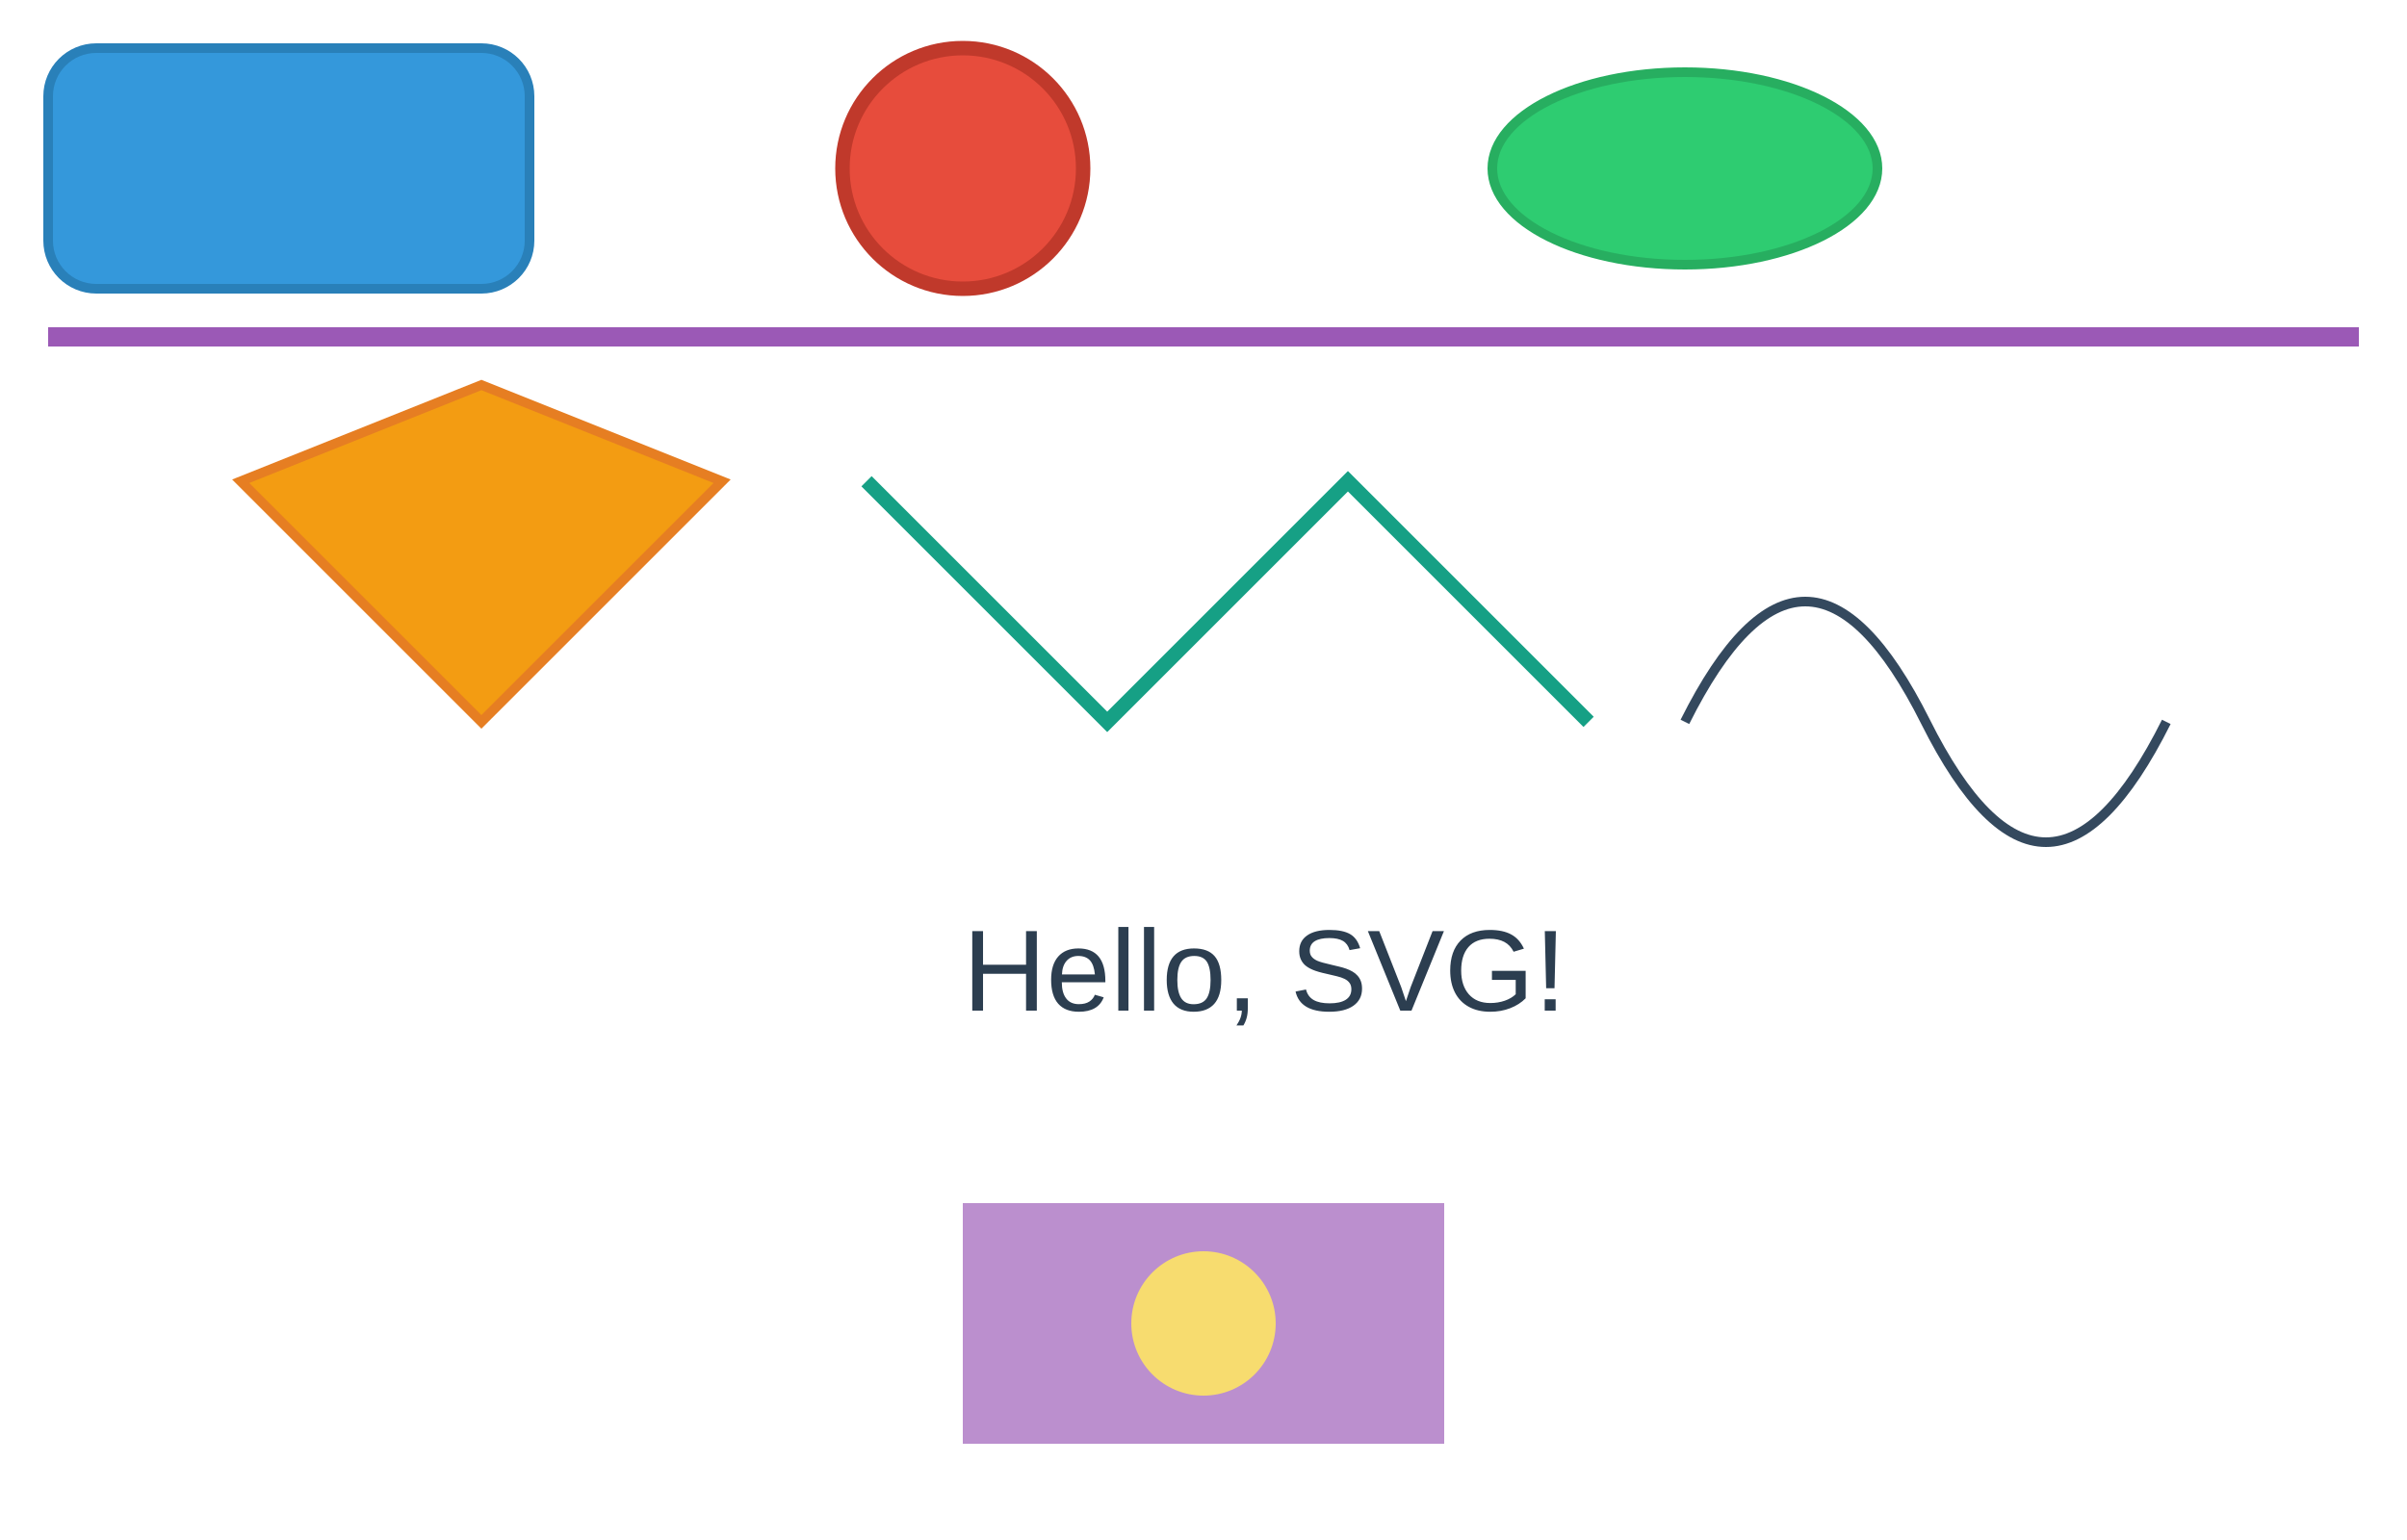
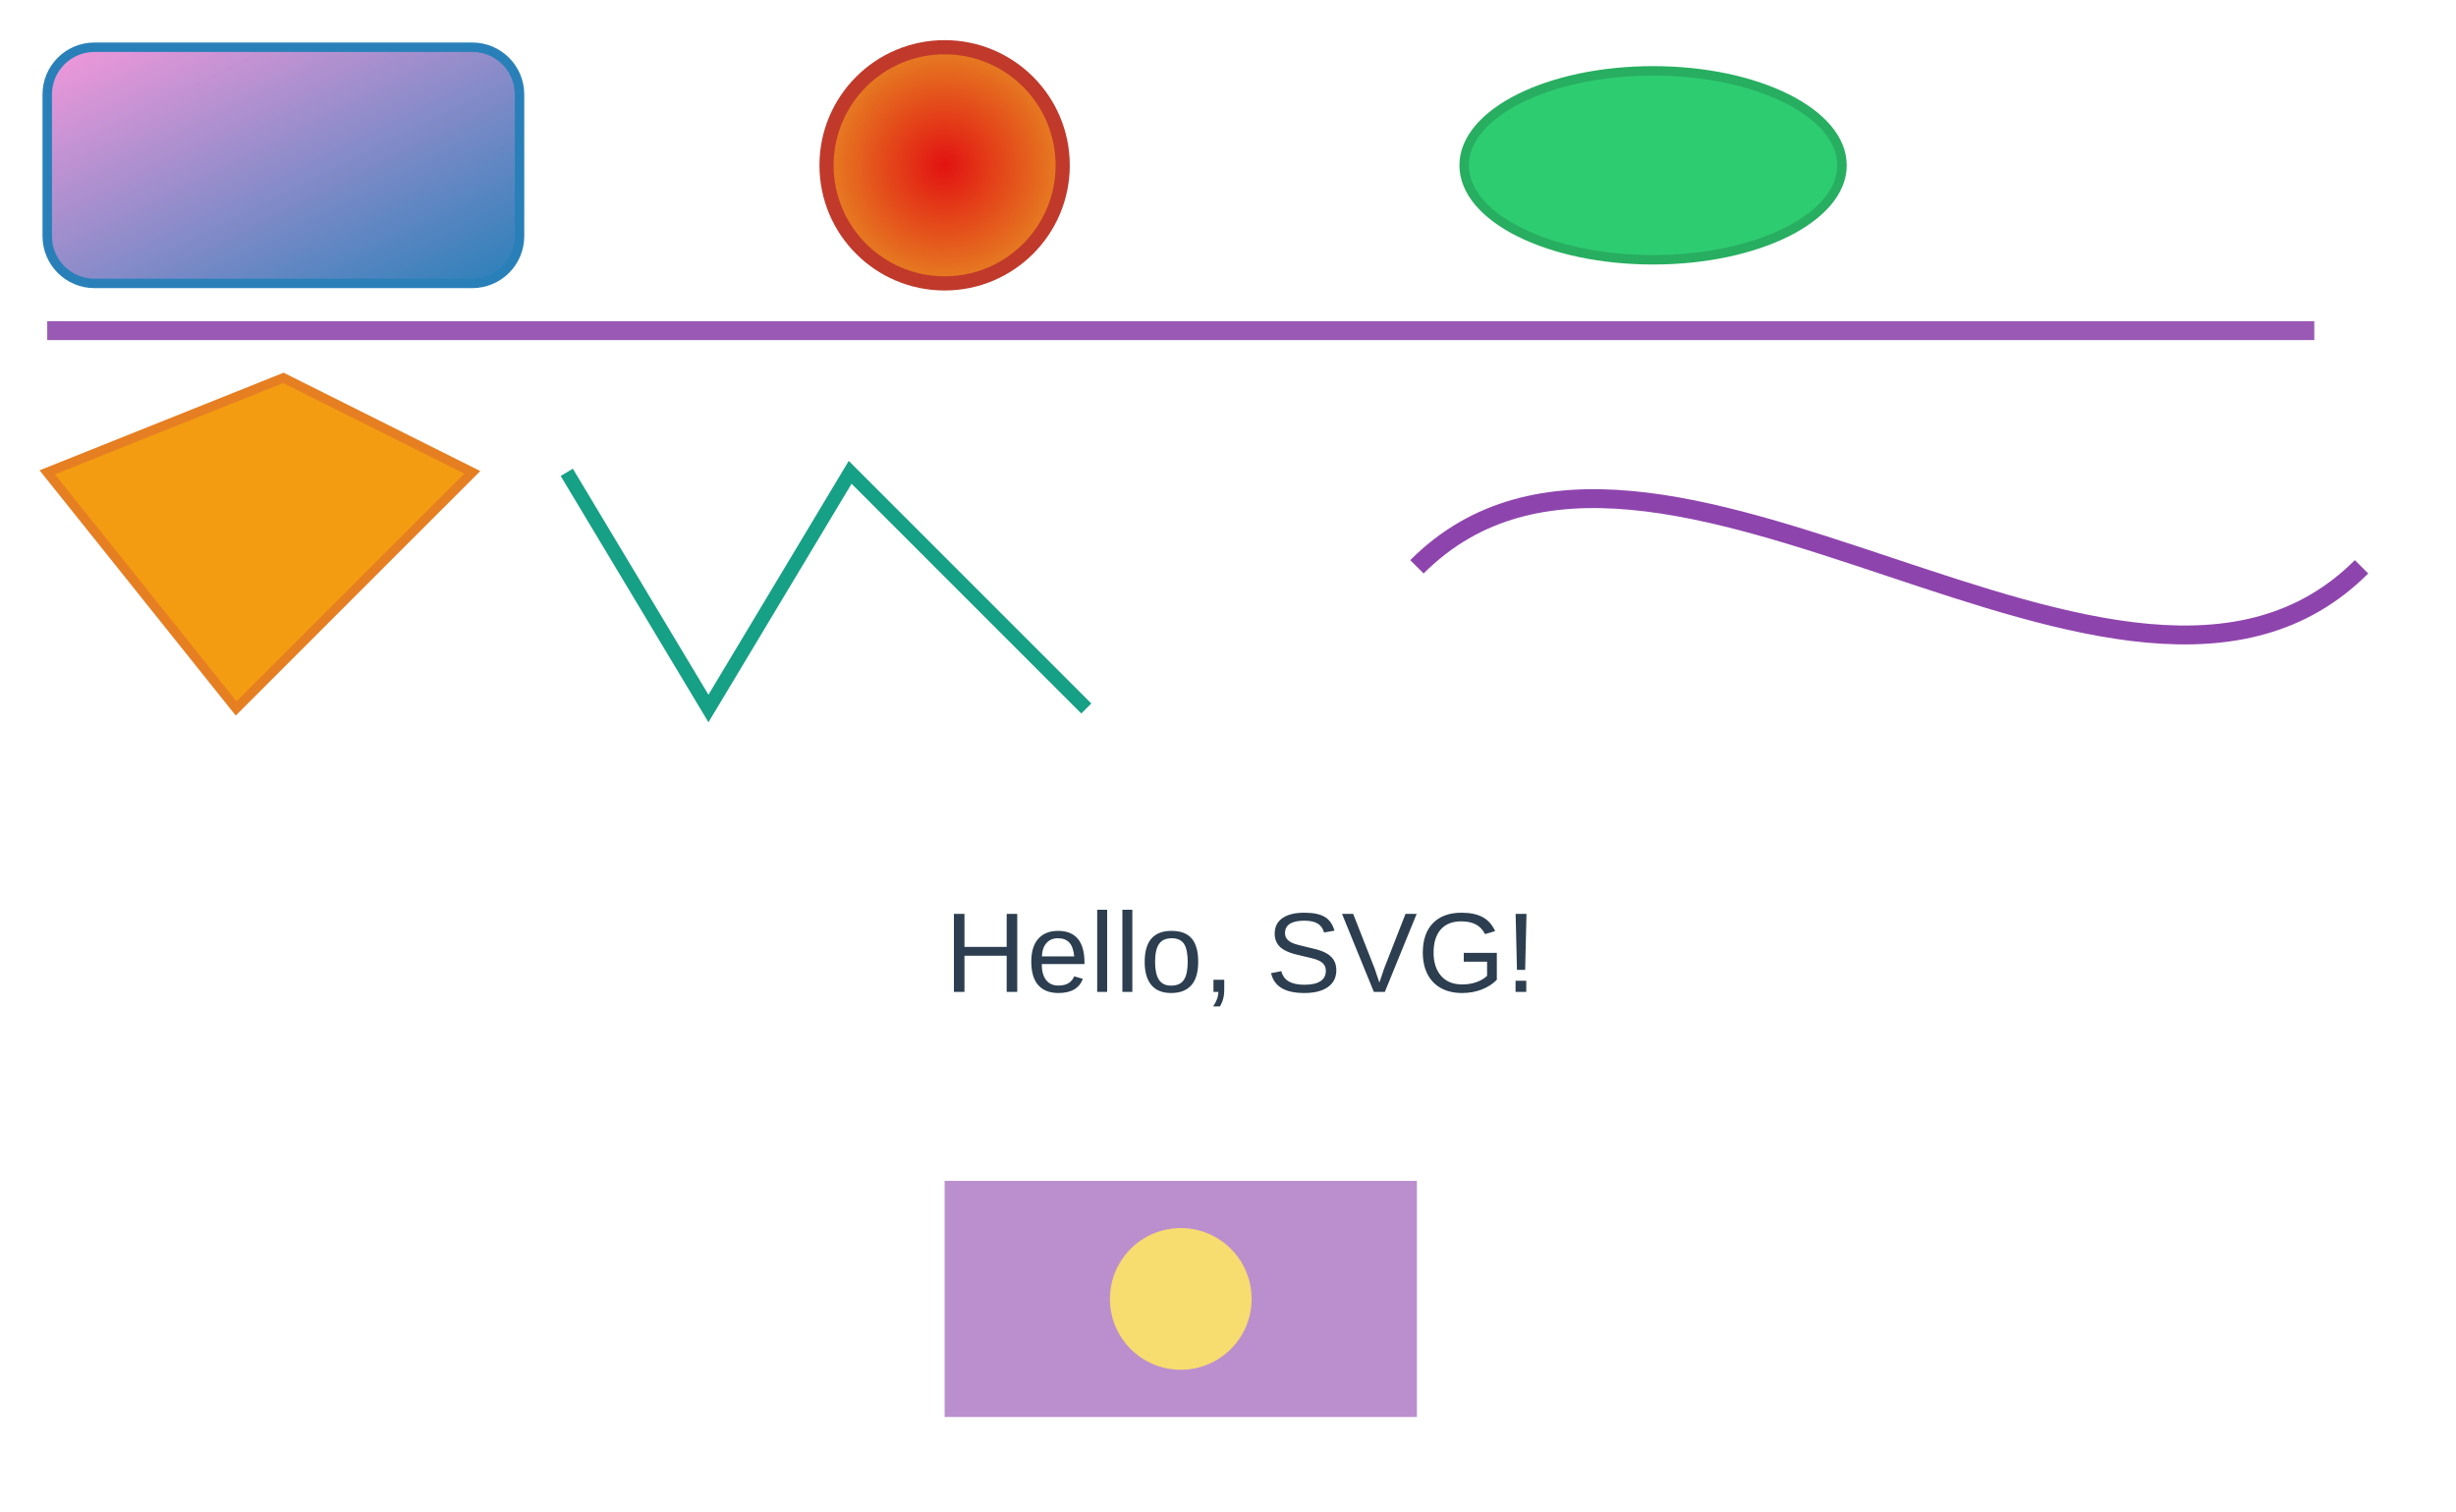
- <svg xmlns="http://www.w3.org/2000/svg" width="500" height="320" viewBox="0 0 500 320" style="background:#000000">
-   <rect x="10" y="10" width="100" height="50" fill="#3498db" stroke="#2980b9" stroke-width="2" rx="10" ry="10" />
-   <circle cx="200" cy="35" r="25" fill="#e74c3c" stroke="#c0392b" stroke-width="3" />
+ <svg xmlns="http://www.w3.org/2000/svg" width="520" height="320" viewBox="0 0 520 320" style="background:#000000">
+   <defs>
+     <linearGradient id="linearGradient1" x1="0%" y1="0%" x2="100%" y2="100%">
+       <stop offset="0%" style="stop-color:#f498db; stop-opacity:1" />
+       <stop offset="100%" style="stop-color:#2980b9; stop-opacity:1" />
+     </linearGradient>
+     <radialGradient id="radialGradient1" cx="50%" cy="50%" r="50%">
+       <stop offset="0%" style="stop-color:#e21312; stop-opacity:1" />
+       <stop offset="100%" style="stop-color:#e67e22; stop-opacity:1" />
+     </radialGradient>
+   </defs>
+   <rect x="10" y="10" width="100" height="50" fill="url(#linearGradient1)" stroke="#2980b9" stroke-width="2" rx="10" ry="10" />
+   <circle cx="200" cy="35" r="25" fill="url(#radialGradient1)" stroke="#c0392b" stroke-width="3" />
  <ellipse cx="350" cy="35" rx="40" ry="20" fill="#2ecc71" stroke="#27ae60" stroke-width="2" />
  <line x1="10" y1="70" x2="490" y2="70" stroke="#9b59b6" stroke-width="4" />
-   <polygon points="50,100 100,80 150,100 100,150" fill="#f39c12" stroke="#e67e22" stroke-width="2" />
-   <polyline points="180,100 230,150 280,100 330,150" fill="none" stroke="#16a085" stroke-width="3" />
-   <path d="M 350,150 Q 375,100 400,150 T 450,150" fill="none" stroke="#34495e" stroke-width="2" />
+   <polygon points="10,100 60,80 100,100 50,150" fill="#f39c12" stroke="#e67e22" stroke-width="2" />
+   <polyline points="120,100 150,150 180,100 230,150" fill="none" stroke="#16a085" stroke-width="3" />
+   <path d="M 300 120 C 350 70, 450 170, 500 120" stroke="#8e44ad" stroke-width="4" fill="none" />
  <text x="200" y="210" font-family="Arial" font-size="24" fill="#2c3e50">Hello, SVG!</text>
  <g transform="translate(200, 250)" opacity="0.6">
    <rect x="0" y="0" width="100" height="50" fill="#8e44ad" />
    <circle cx="50" cy="25" r="15" fill="#f1c40f" />
  </g>
</svg>
